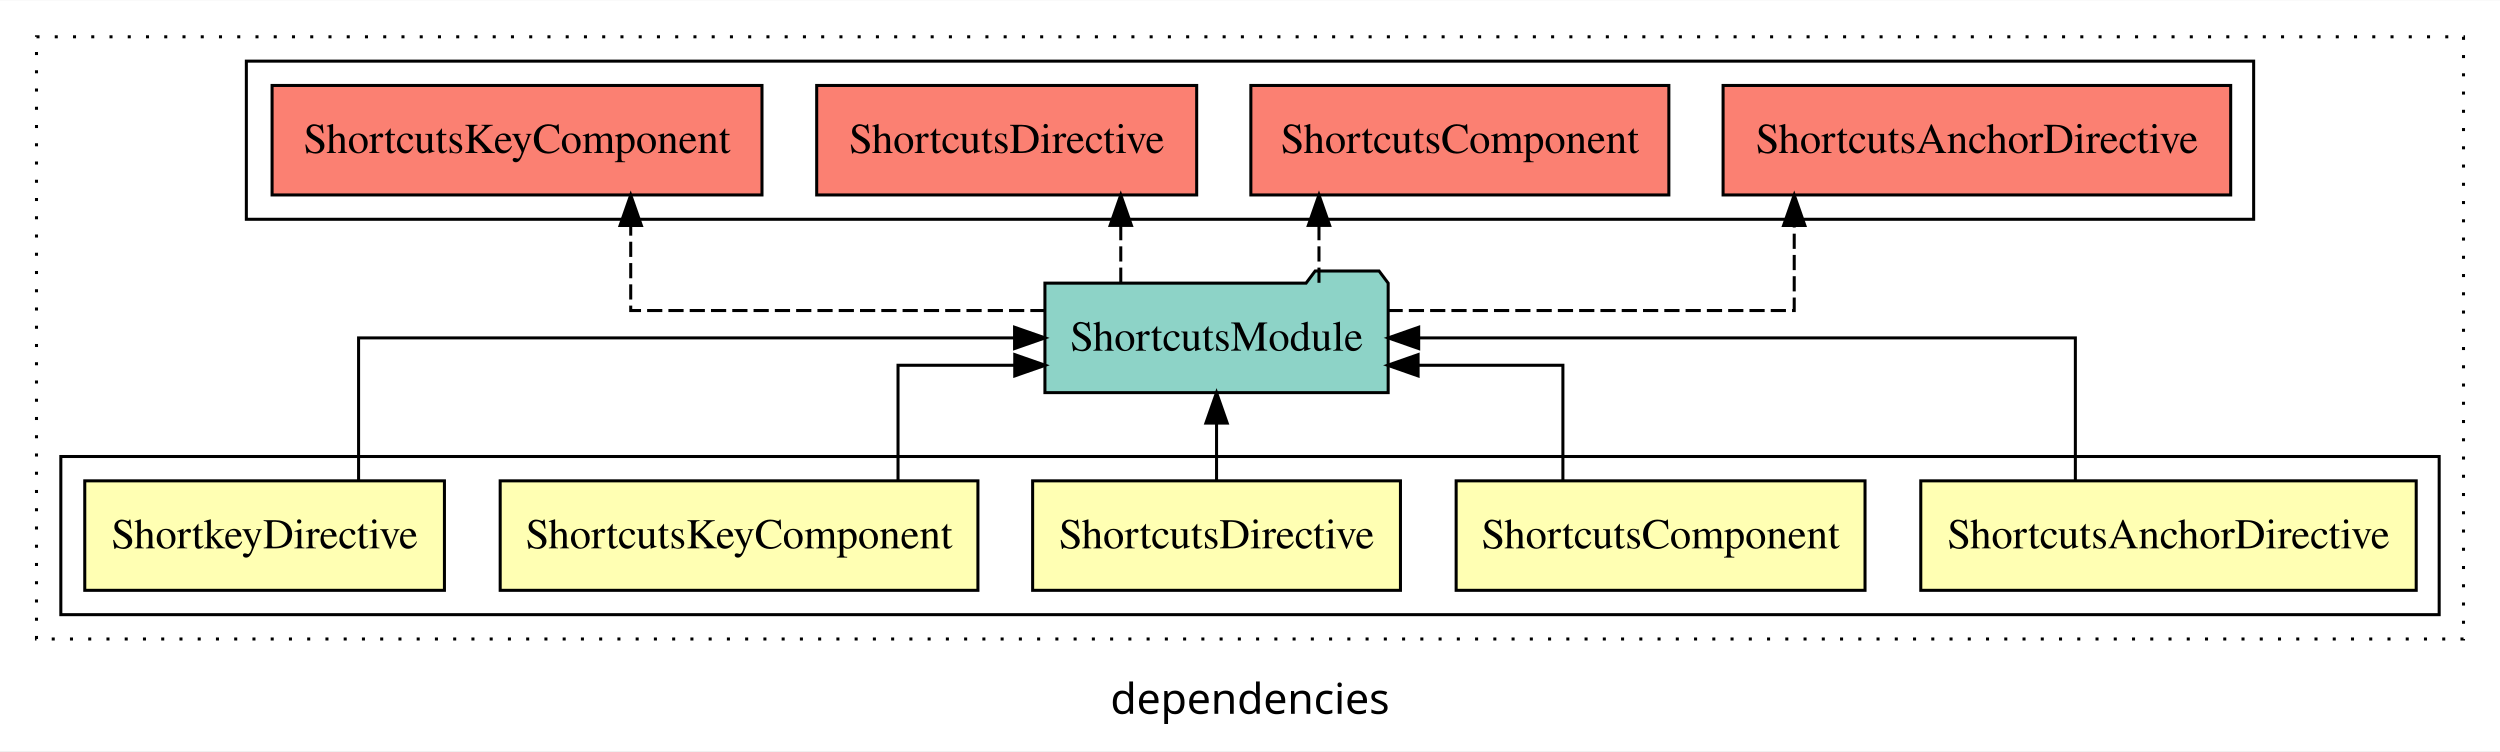
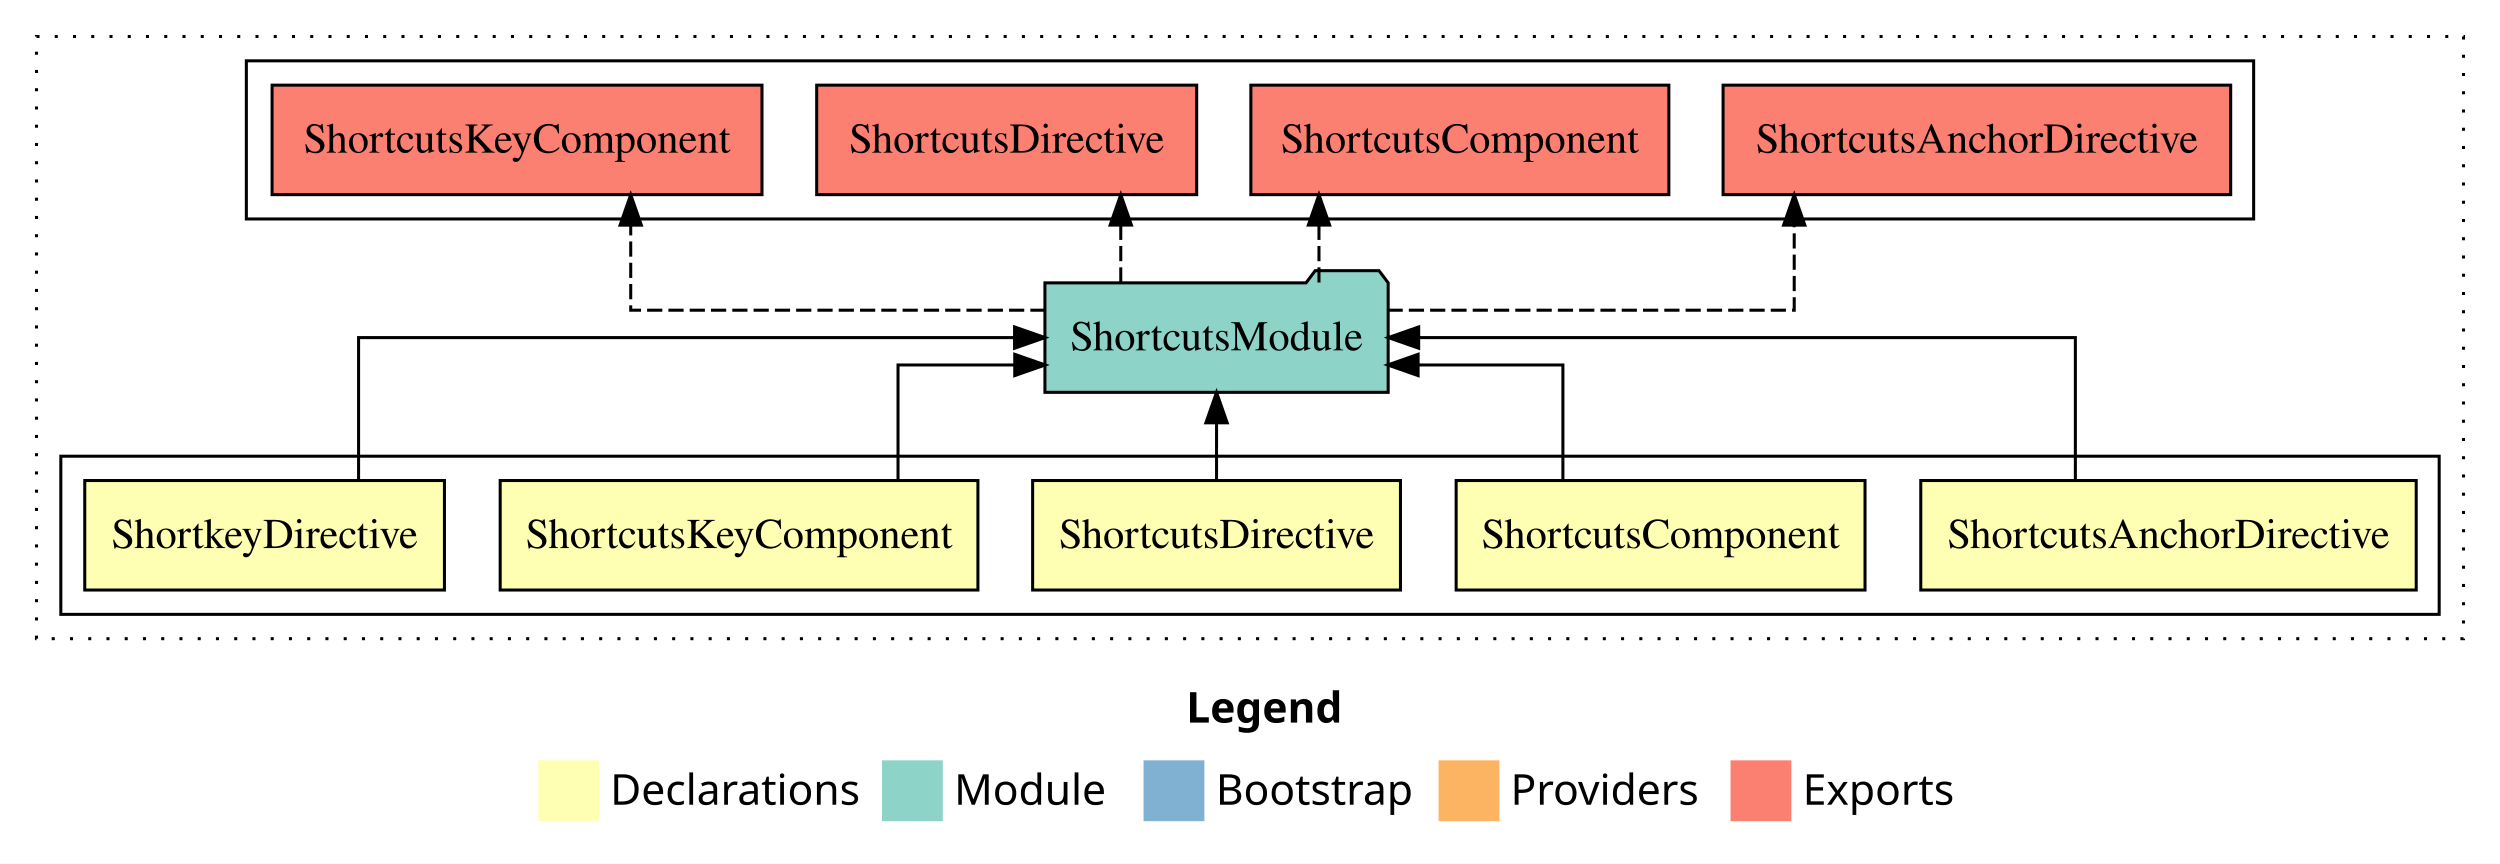
- <svg xmlns="http://www.w3.org/2000/svg" width="822pt" height="247pt" viewBox="0.00 0.00 822.00 246.80">
-   <g id="graph0" class="graph" transform="scale(1 1) rotate(0) translate(4 242.8)">
-     <polygon fill="white" stroke="transparent" points="-4,4 -4,-242.8 818,-242.8 818,4 -4,4" />
-     <text text-anchor="middle" x="407" y="-8.2" font-family="sans-serif" font-size="14.00">dependencies</text>
+ <svg xmlns="http://www.w3.org/2000/svg" width="822pt" height="284pt" viewBox="0.00 0.00 822.00 284.00">
+   <g id="graph0" class="graph" transform="scale(1 1) rotate(0) translate(4 280)">
+     <polygon fill="white" stroke="transparent" points="-4,4 -4,-280 818,-280 818,4 -4,4" />
+     <text text-anchor="start" x="386.01" y="-42.4" font-family="Times-12" font-weight="bold" font-size="14.00">Legend</text>
+     <polygon fill="#ffffb3" stroke="transparent" points="173,-10 173,-30 193,-30 193,-10 173,-10" />
+     <text text-anchor="start" x="196.63" y="-15.4" font-family="Times-12" font-size="14.00">  Declarations</text>
+     <polygon fill="#8dd3c7" stroke="transparent" points="286,-10 286,-30 306,-30 306,-10 286,-10" />
+     <text text-anchor="start" x="309.73" y="-15.4" font-family="Times-12" font-size="14.00">  Module</text>
+     <polygon fill="#80b1d3" stroke="transparent" points="372,-10 372,-30 392,-30 392,-10 372,-10" />
+     <text text-anchor="start" x="395.78" y="-15.4" font-family="Times-12" font-size="14.00">  Bootstrap</text>
+     <polygon fill="#fdb462" stroke="transparent" points="469,-10 469,-30 489,-30 489,-10 469,-10" />
+     <text text-anchor="start" x="492.67" y="-15.4" font-family="Times-12" font-size="14.00">  Providers</text>
+     <polygon fill="#fb8072" stroke="transparent" points="565,-10 565,-30 585,-30 585,-10 565,-10" />
+     <text text-anchor="start" x="588.73" y="-15.4" font-family="Times-12" font-size="14.00">  Exports</text>
    <g id="clust1" class="cluster">
-       <polygon fill="none" stroke="black" stroke-dasharray="1,5" points="8,-32.8 8,-230.8 806,-230.8 806,-32.8 8,-32.8" />
+       <polygon fill="none" stroke="black" stroke-dasharray="1,5" points="8,-70 8,-268 806,-268 806,-70 8,-70" />
+     </g>
+     <g id="clust2" class="cluster">
+       <polygon fill="none" stroke="black" points="16,-78 16,-130 798,-130 798,-78 16,-78" />
    </g>
    <g id="clust9" class="cluster">
-       <polygon fill="none" stroke="black" points="77,-170.8 77,-222.8 737,-222.8 737,-170.8 77,-170.8" />
-     </g>
-     <g id="clust2" class="cluster">
-       <polygon fill="none" stroke="black" points="16,-40.8 16,-92.8 798,-92.8 798,-40.8 16,-40.8" />
+       <polygon fill="none" stroke="black" points="77,-208 77,-260 737,-260 737,-208 77,-208" />
    </g>
    <g id="node1" class="node">
-       <polygon fill="#ffffb3" stroke="black" points="790.45,-84.8 627.55,-84.8 627.55,-48.8 790.45,-48.8 790.45,-84.8" />
-       <text text-anchor="middle" x="709" y="-62.6" font-family="Times,serif" font-size="14.00">ShortcutsAnchorDirective</text>
+       <polygon fill="#ffffb3" stroke="black" points="790.45,-122 627.55,-122 627.55,-86 790.45,-86 790.45,-122" />
+       <text text-anchor="middle" x="709" y="-99.8" font-family="Times,serif" font-size="14.00">ShortcutsAnchorDirective</text>
    </g>
    <g id="node6" class="node">
-       <polygon fill="#8dd3c7" stroke="black" points="452.43,-149.8 449.43,-153.8 428.43,-153.8 425.43,-149.8 339.57,-149.8 339.57,-113.8 452.43,-113.8 452.43,-149.8" />
-       <text text-anchor="middle" x="396" y="-127.6" font-family="Times,serif" font-size="14.00">ShortcutsModule</text>
+       <polygon fill="#8dd3c7" stroke="black" points="452.43,-187 449.43,-191 428.43,-191 425.43,-187 339.57,-187 339.57,-151 452.43,-151 452.43,-187" />
+       <text text-anchor="middle" x="396" y="-164.8" font-family="Times,serif" font-size="14.00">ShortcutsModule</text>
    </g>
    <g id="edge1" class="edge">
-       <path fill="none" stroke="black" d="M678.38,-84.91C678.38,-104.14 678.38,-131.8 678.38,-131.8 678.38,-131.8 462.46,-131.8 462.46,-131.8" />
-       <polygon fill="black" stroke="black" points="462.46,-128.3 452.46,-131.8 462.46,-135.3 462.46,-128.3" />
+       <path fill="none" stroke="black" d="M678.38,-122.11C678.38,-141.34 678.38,-169 678.38,-169 678.38,-169 462.46,-169 462.46,-169" />
+       <polygon fill="black" stroke="black" points="462.46,-165.5 452.46,-169 462.46,-172.5 462.46,-165.5" />
    </g>
    <g id="node2" class="node">
-       <polygon fill="#ffffb3" stroke="black" points="609.22,-84.8 474.78,-84.8 474.78,-48.8 609.22,-48.8 609.22,-84.8" />
-       <text text-anchor="middle" x="542" y="-62.6" font-family="Times,serif" font-size="14.00">ShortcutsComponent</text>
+       <polygon fill="#ffffb3" stroke="black" points="609.22,-122 474.78,-122 474.78,-86 609.22,-86 609.22,-122" />
+       <text text-anchor="middle" x="542" y="-99.8" font-family="Times,serif" font-size="14.00">ShortcutsComponent</text>
    </g>
    <g id="edge2" class="edge">
-       <path fill="none" stroke="black" d="M509.88,-84.83C509.88,-101.2 509.88,-122.8 509.88,-122.8 509.88,-122.8 462.27,-122.8 462.27,-122.8" />
-       <polygon fill="black" stroke="black" points="462.27,-119.3 452.27,-122.8 462.27,-126.3 462.27,-119.3" />
+       <path fill="none" stroke="black" d="M509.88,-122.03C509.88,-138.4 509.88,-160 509.88,-160 509.88,-160 462.27,-160 462.27,-160" />
+       <polygon fill="black" stroke="black" points="462.27,-156.5 452.27,-160 462.27,-163.5 462.27,-156.5" />
    </g>
    <g id="node3" class="node">
-       <polygon fill="#ffffb3" stroke="black" points="456.47,-84.8 335.53,-84.8 335.53,-48.8 456.47,-48.8 456.47,-84.8" />
-       <text text-anchor="middle" x="396" y="-62.6" font-family="Times,serif" font-size="14.00">ShortcutsDirective</text>
+       <polygon fill="#ffffb3" stroke="black" points="456.47,-122 335.53,-122 335.53,-86 456.47,-86 456.47,-122" />
+       <text text-anchor="middle" x="396" y="-99.8" font-family="Times,serif" font-size="14.00">ShortcutsDirective</text>
    </g>
    <g id="edge3" class="edge">
-       <path fill="none" stroke="black" d="M396,-84.91C396,-84.91 396,-103.79 396,-103.79" />
-       <polygon fill="black" stroke="black" points="392.5,-103.79 396,-113.79 399.5,-103.79 392.5,-103.79" />
+       <path fill="none" stroke="black" d="M396,-122.11C396,-122.11 396,-140.99 396,-140.99" />
+       <polygon fill="black" stroke="black" points="392.5,-140.99 396,-150.99 399.5,-140.99 392.5,-140.99" />
    </g>
    <g id="node4" class="node">
-       <polygon fill="#ffffb3" stroke="black" points="317.54,-84.8 160.46,-84.8 160.46,-48.8 317.54,-48.8 317.54,-84.8" />
-       <text text-anchor="middle" x="239" y="-62.6" font-family="Times,serif" font-size="14.00">ShortcutsKeyComponent</text>
+       <polygon fill="#ffffb3" stroke="black" points="317.54,-122 160.46,-122 160.46,-86 317.54,-86 317.54,-122" />
+       <text text-anchor="middle" x="239" y="-99.8" font-family="Times,serif" font-size="14.00">ShortcutsKeyComponent</text>
    </g>
    <g id="edge4" class="edge">
-       <path fill="none" stroke="black" d="M291.27,-84.83C291.27,-101.2 291.27,-122.8 291.27,-122.8 291.27,-122.8 329.65,-122.8 329.65,-122.8" />
-       <polygon fill="black" stroke="black" points="329.65,-126.3 339.65,-122.8 329.65,-119.3 329.65,-126.3" />
+       <path fill="none" stroke="black" d="M291.27,-122.03C291.27,-138.4 291.27,-160 291.27,-160 291.27,-160 329.65,-160 329.65,-160" />
+       <polygon fill="black" stroke="black" points="329.65,-163.5 339.65,-160 329.65,-156.5 329.65,-163.5" />
    </g>
    <g id="node5" class="node">
-       <polygon fill="#ffffb3" stroke="black" points="142.13,-84.8 23.87,-84.8 23.87,-48.8 142.13,-48.8 142.13,-84.8" />
-       <text text-anchor="middle" x="83" y="-62.6" font-family="Times,serif" font-size="14.00">ShortkeyDirective</text>
+       <polygon fill="#ffffb3" stroke="black" points="142.13,-122 23.87,-122 23.87,-86 142.13,-86 142.13,-122" />
+       <text text-anchor="middle" x="83" y="-99.8" font-family="Times,serif" font-size="14.00">ShortkeyDirective</text>
    </g>
    <g id="edge5" class="edge">
-       <path fill="none" stroke="black" d="M113.9,-84.91C113.9,-104.14 113.9,-131.8 113.9,-131.8 113.9,-131.8 329.59,-131.8 329.59,-131.8" />
-       <polygon fill="black" stroke="black" points="329.59,-135.3 339.59,-131.8 329.59,-128.3 329.59,-135.3" />
+       <path fill="none" stroke="black" d="M113.9,-122.11C113.9,-141.34 113.9,-169 113.9,-169 113.9,-169 329.59,-169 329.59,-169" />
+       <polygon fill="black" stroke="black" points="329.59,-172.5 339.59,-169 329.59,-165.5 329.59,-172.5" />
    </g>
    <g id="node7" class="node">
-       <polygon fill="#fb8072" stroke="black" points="729.45,-214.8 562.55,-214.8 562.55,-178.8 729.45,-178.8 729.45,-214.8" />
-       <text text-anchor="middle" x="646" y="-192.6" font-family="Times,serif" font-size="14.00">ShortcutsAnchorDirective </text>
+       <polygon fill="#fb8072" stroke="black" points="729.45,-252 562.55,-252 562.55,-216 729.45,-216 729.45,-252" />
+       <text text-anchor="middle" x="646" y="-229.8" font-family="Times,serif" font-size="14.00">ShortcutsAnchorDirective </text>
    </g>
    <g id="edge6" class="edge">
-       <path fill="none" stroke="black" stroke-dasharray="5,2" d="M452.22,-140.8C508.23,-140.8 585.94,-140.8 585.94,-140.8 585.94,-140.8 585.94,-168.77 585.94,-168.77" />
-       <polygon fill="black" stroke="black" points="582.44,-168.77 585.94,-178.77 589.44,-168.77 582.44,-168.77" />
+       <path fill="none" stroke="black" stroke-dasharray="5,2" d="M452.22,-178C508.23,-178 585.94,-178 585.94,-178 585.94,-178 585.94,-205.97 585.94,-205.97" />
+       <polygon fill="black" stroke="black" points="582.44,-205.97 585.94,-215.97 589.44,-205.97 582.44,-205.97" />
    </g>
    <g id="node8" class="node">
-       <polygon fill="#fb8072" stroke="black" points="544.72,-214.8 407.28,-214.8 407.28,-178.8 544.72,-178.8 544.72,-214.8" />
-       <text text-anchor="middle" x="476" y="-192.6" font-family="Times,serif" font-size="14.00">ShortcutsComponent </text>
+       <polygon fill="#fb8072" stroke="black" points="544.72,-252 407.28,-252 407.28,-216 544.72,-216 544.72,-252" />
+       <text text-anchor="middle" x="476" y="-229.8" font-family="Times,serif" font-size="14.00">ShortcutsComponent </text>
    </g>
    <g id="edge7" class="edge">
-       <path fill="none" stroke="black" stroke-dasharray="5,2" d="M429.68,-149.91C429.68,-149.91 429.68,-168.79 429.68,-168.79" />
-       <polygon fill="black" stroke="black" points="426.18,-168.79 429.68,-178.79 433.18,-168.79 426.18,-168.79" />
+       <path fill="none" stroke="black" stroke-dasharray="5,2" d="M429.68,-187.11C429.68,-187.11 429.68,-205.99 429.68,-205.99" />
+       <polygon fill="black" stroke="black" points="426.18,-205.99 429.68,-215.99 433.18,-205.99 426.18,-205.99" />
    </g>
    <g id="node9" class="node">
-       <polygon fill="#fb8072" stroke="black" points="389.47,-214.8 264.53,-214.8 264.53,-178.8 389.47,-178.8 389.47,-214.8" />
-       <text text-anchor="middle" x="327" y="-192.6" font-family="Times,serif" font-size="14.00">ShortcutsDirective </text>
+       <polygon fill="#fb8072" stroke="black" points="389.47,-252 264.53,-252 264.53,-216 389.47,-216 389.47,-252" />
+       <text text-anchor="middle" x="327" y="-229.8" font-family="Times,serif" font-size="14.00">ShortcutsDirective </text>
    </g>
    <g id="edge8" class="edge">
-       <path fill="none" stroke="black" stroke-dasharray="5,2" d="M364.51,-149.91C364.51,-149.91 364.51,-168.79 364.51,-168.79" />
-       <polygon fill="black" stroke="black" points="361.01,-168.79 364.51,-178.79 368.01,-168.79 361.01,-168.79" />
+       <path fill="none" stroke="black" stroke-dasharray="5,2" d="M364.51,-187.11C364.51,-187.11 364.51,-205.99 364.51,-205.99" />
+       <polygon fill="black" stroke="black" points="361.01,-205.99 364.51,-215.99 368.01,-205.99 361.01,-205.99" />
    </g>
    <g id="node10" class="node">
-       <polygon fill="#fb8072" stroke="black" points="246.54,-214.8 85.46,-214.8 85.46,-178.8 246.54,-178.8 246.54,-214.8" />
-       <text text-anchor="middle" x="166" y="-192.6" font-family="Times,serif" font-size="14.00">ShortcutsKeyComponent </text>
+       <polygon fill="#fb8072" stroke="black" points="246.54,-252 85.46,-252 85.46,-216 246.54,-216 246.54,-252" />
+       <text text-anchor="middle" x="166" y="-229.8" font-family="Times,serif" font-size="14.00">ShortcutsKeyComponent </text>
    </g>
    <g id="edge9" class="edge">
-       <path fill="none" stroke="black" stroke-dasharray="5,2" d="M339.77,-140.8C282.91,-140.8 203.38,-140.8 203.38,-140.8 203.38,-140.8 203.38,-168.77 203.38,-168.77" />
-       <polygon fill="black" stroke="black" points="199.88,-168.77 203.38,-178.77 206.88,-168.77 199.88,-168.77" />
+       <path fill="none" stroke="black" stroke-dasharray="5,2" d="M339.77,-178C282.91,-178 203.38,-178 203.38,-178 203.38,-178 203.38,-205.97 203.38,-205.97" />
+       <polygon fill="black" stroke="black" points="199.88,-205.97 203.38,-215.97 206.88,-205.97 199.88,-205.97" />
    </g>
  </g>
</svg>
